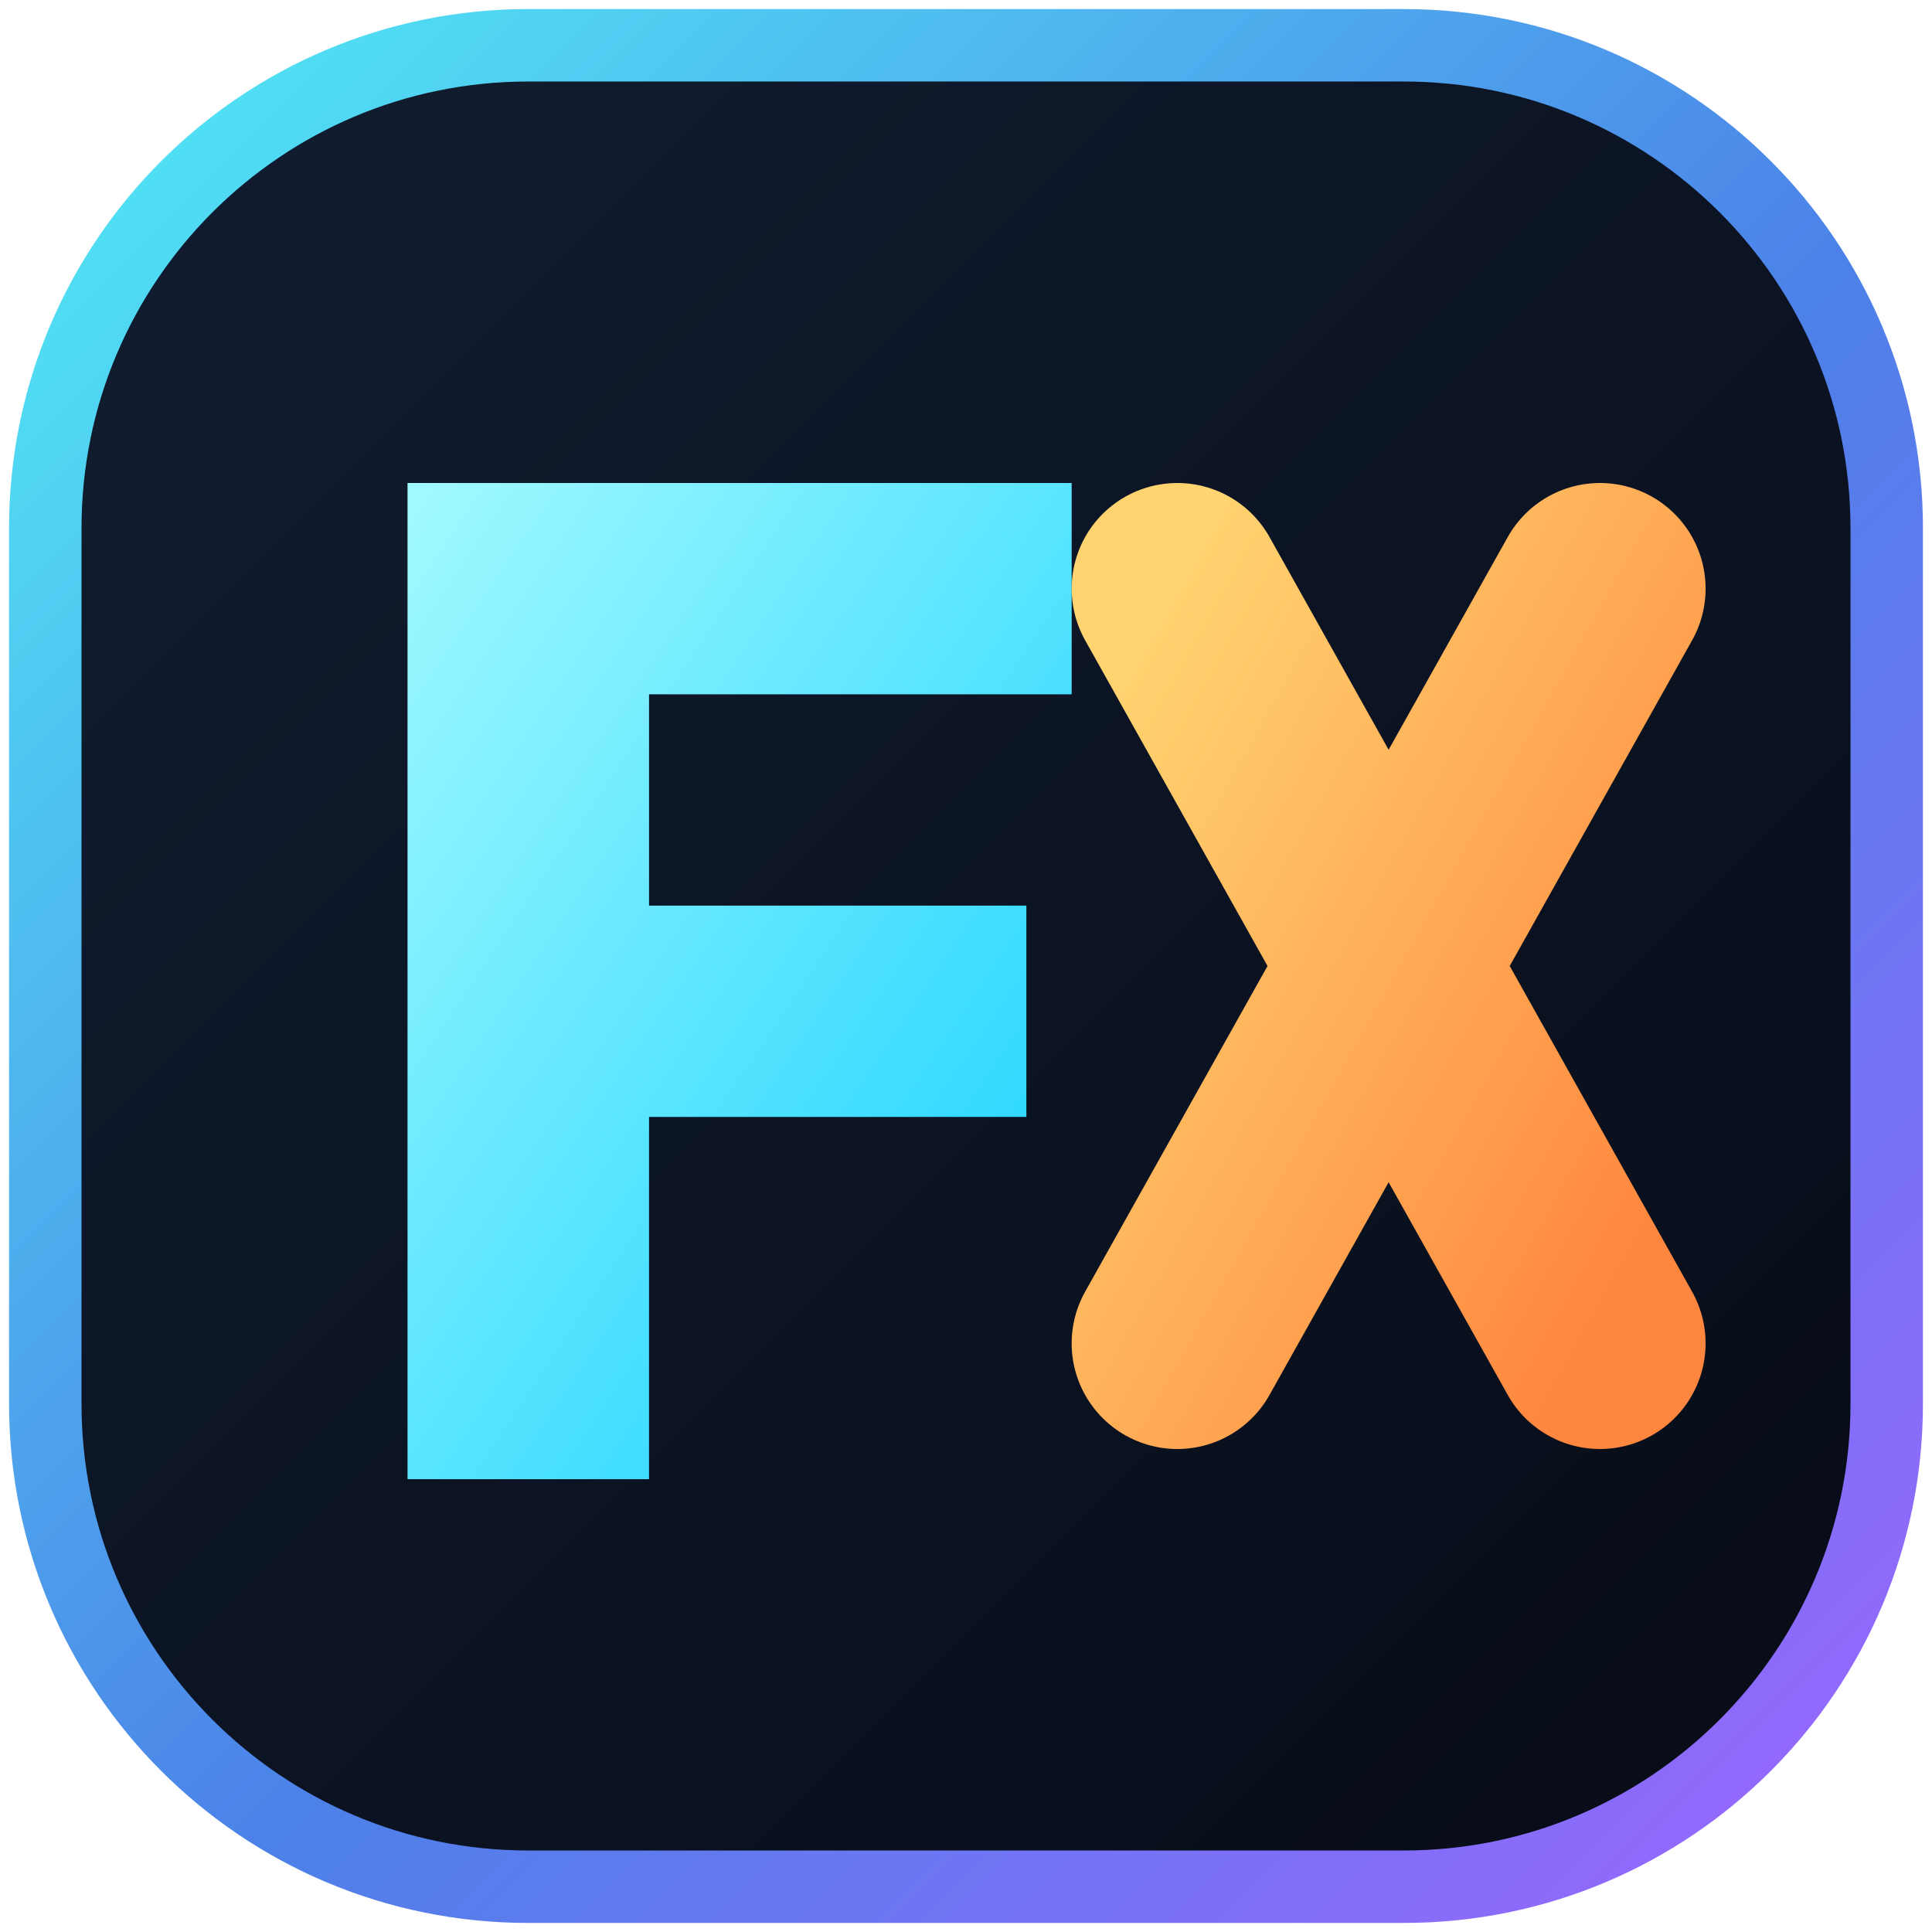
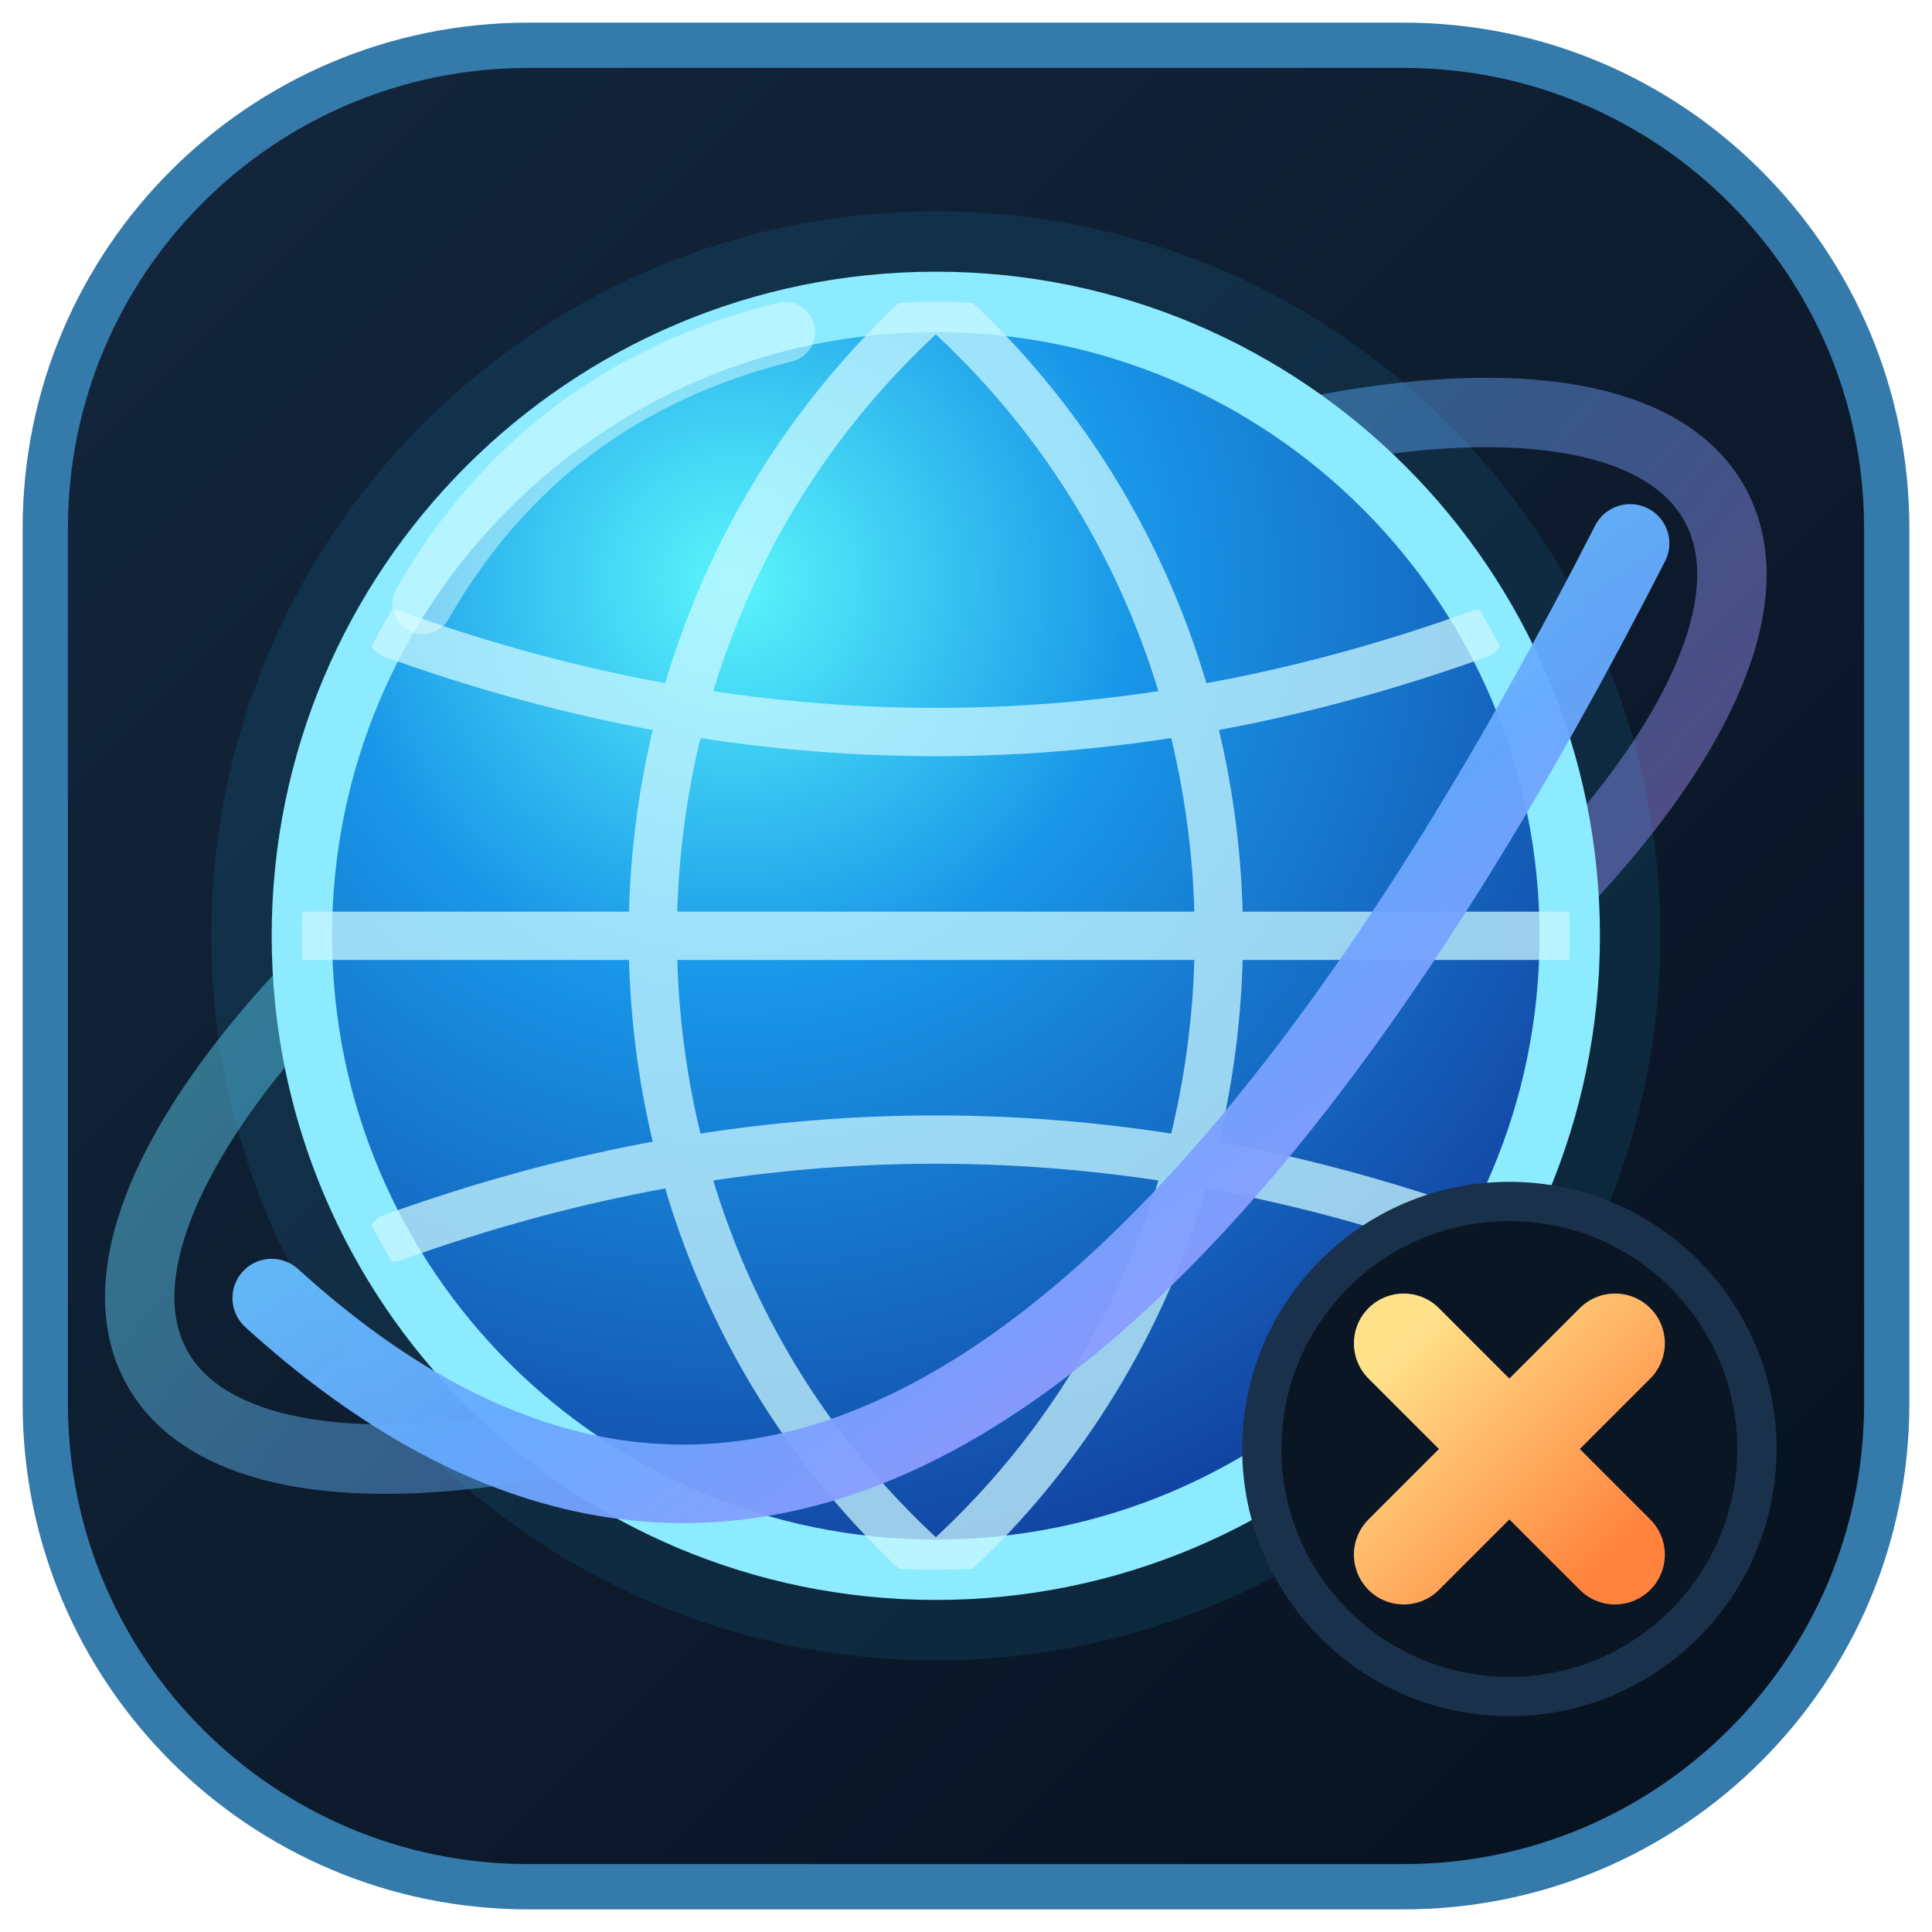
- <svg xmlns="http://www.w3.org/2000/svg" viewBox="0 0 64 64" role="img" aria-label="FarisTech X">
+ <svg xmlns="http://www.w3.org/2000/svg" viewBox="0 0 64 64" role="img" aria-label="FarisTech X orbital globe">
  <defs>
-     <linearGradient id="bg" x1="0" y1="0" x2="1" y2="1">
-       <stop stop-color="#111D31" />
-       <stop offset="1" stop-color="#070B16" />
+     <linearGradient id="space" x1="0" y1="0" x2="1" y2="1">
+       <stop stop-color="#14273E" />
+       <stop offset="1" stop-color="#07111F" />
    </linearGradient>
-     <linearGradient id="rim" x1="0" y1="0" x2="1" y2="1">
-       <stop stop-color="#51E9F5" />
-       <stop offset=".55" stop-color="#4C81E8" />
-       <stop offset="1" stop-color="#9B66FF" />
+     <radialGradient id="ocean" cx="34%" cy="22%" r="83%">
+       <stop stop-color="#5AF5FB" />
+       <stop offset=".38" stop-color="#1997E8" />
+       <stop offset="1" stop-color="#123F9E" />
+     </radialGradient>
+     <linearGradient id="orbit" x1="0" y1="0" x2="1" y2="1">
+       <stop stop-color="#63F1FF" />
+       <stop offset=".55" stop-color="#66A9FF" />
+       <stop offset="1" stop-color="#BD89FF" />
    </linearGradient>
-     <linearGradient id="f" x1="0" y1="0" x2="1" y2="1">
-       <stop stop-color="#A2FAFF" />
-       <stop offset="1" stop-color="#11CFFF" />
+     <linearGradient id="beacon" x1="0" y1="0" x2="1" y2="1">
+       <stop stop-color="#FFE18A" />
+       <stop offset="1" stop-color="#FF833D" />
    </linearGradient>
-     <linearGradient id="x" x1="0" y1="0" x2="1" y2="1">
-       <stop stop-color="#FFD36F" />
-       <stop offset="1" stop-color="#FF863E" />
-     </linearGradient>
+     <clipPath id="planetClip">
+       <circle cx="31" cy="31" r="21" />
+     </clipPath>
  </defs>
-   <rect x="1.5" y="1.5" width="61" height="61" rx="16" fill="url(#bg)" stroke="url(#rim)" stroke-width="2.4" />
-   <path d="M13.5 16H35.5V23H21.5V30H34V37H21.5V49H13.5Z" fill="url(#f)" />
-   <path d="M39 19.5L53 44.5M53 19.5L39 44.5" fill="none" stroke="url(#x)" stroke-width="7" stroke-linecap="round" />
+   <rect x="1.5" y="1.5" width="61" height="61" rx="16" fill="url(#space)" stroke="#347AAB" stroke-width="1.5" />
+   <ellipse cx="31" cy="31" rx="29.5" ry="11.2" transform="rotate(-29 31 31)" fill="none" stroke="url(#orbit)" stroke-width="2.3" opacity=".43" />
+   <circle cx="31" cy="31" r="24" fill="#1EC5FF" opacity=".10" />
+   <circle cx="31" cy="31" r="21" fill="url(#ocean)" stroke="#8CEBFF" stroke-width="2" />
+   <g clip-path="url(#planetClip)" fill="none" stroke="#C8F7FF" stroke-width="1.6" opacity=".75" stroke-linecap="round">
+     <path d="M31 10 C18.5 21 18.5 41 31 52 M31 10 C43.5 21 43.5 41 31 52" />
+     <path d="M10 31 H52" />
+     <path d="M13 21 Q31 27.5 49 21 M13 41 Q31 34.5 49 41" />
+   </g>
+   <path d="M14 20 Q18 13 26 11" fill="none" stroke="#E7FFFF" stroke-width="2" opacity=".46" stroke-linecap="round" />
+   <path d="M9 43 Q31 63 54 18" fill="none" stroke="url(#orbit)" stroke-width="2.6" opacity=".95" stroke-linecap="round" />
+   <circle cx="50" cy="48" r="8.2" fill="#0A1624" stroke="#1A314B" stroke-width="1.3" />
+   <path d="M46.5 44.5 L53.5 51.5 M53.5 44.5 L46.5 51.5" stroke="url(#beacon)" stroke-width="3.3" stroke-linecap="round" />
</svg>
